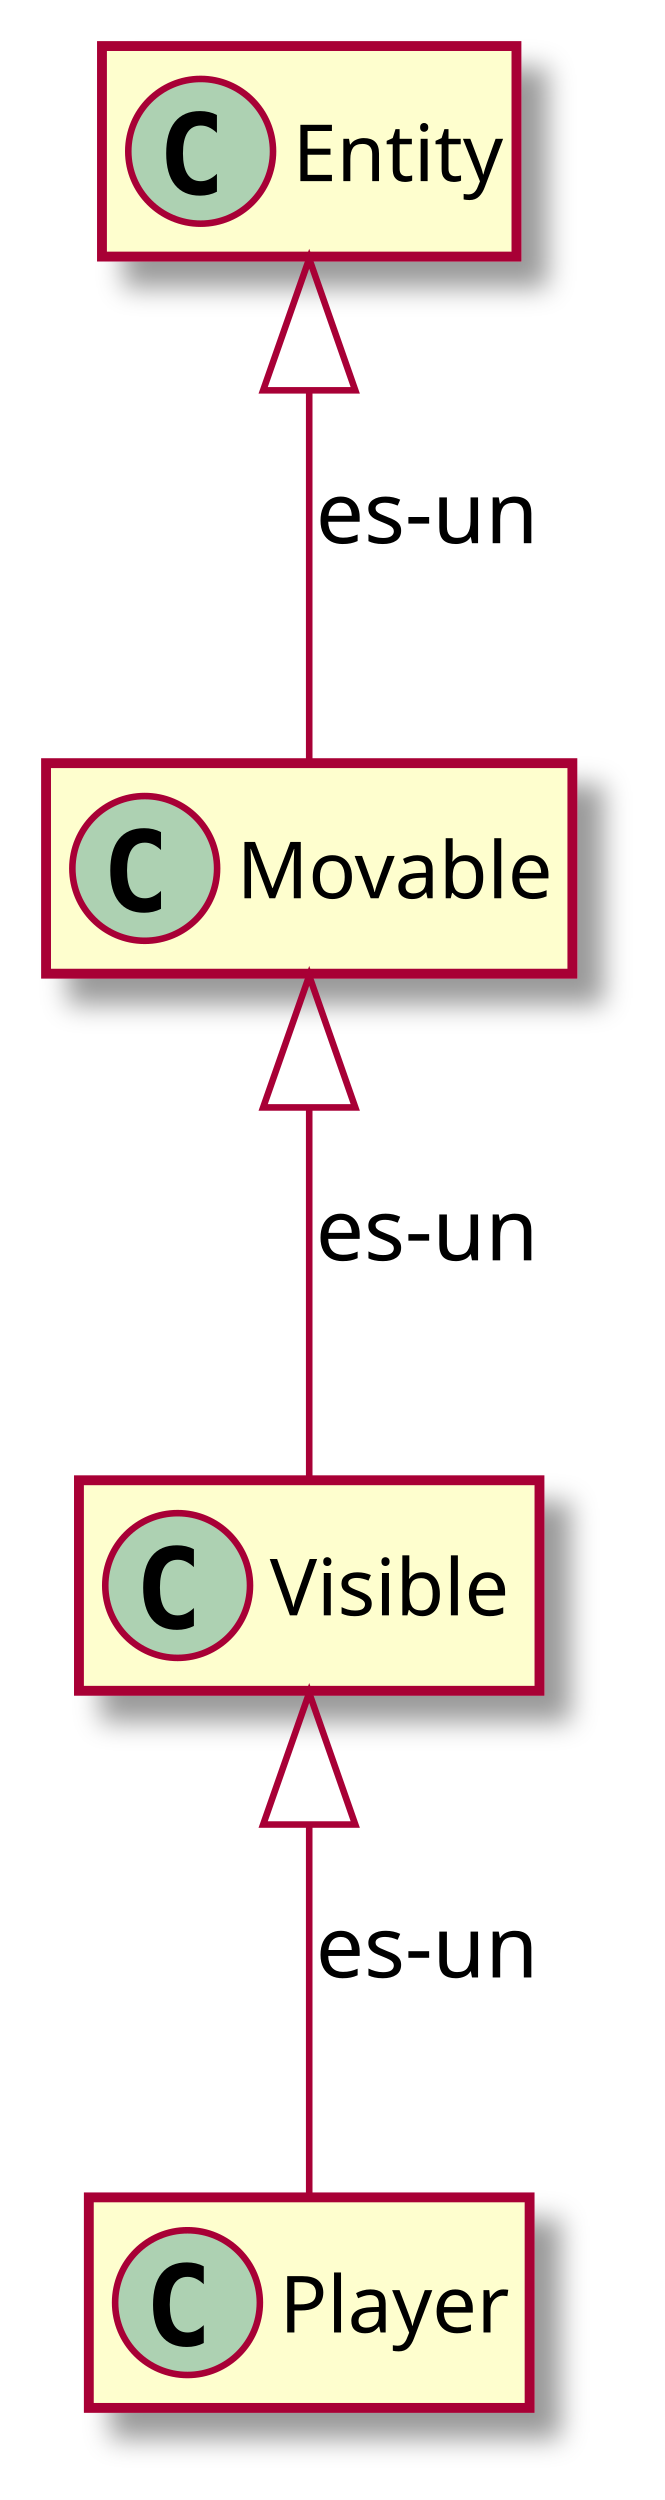
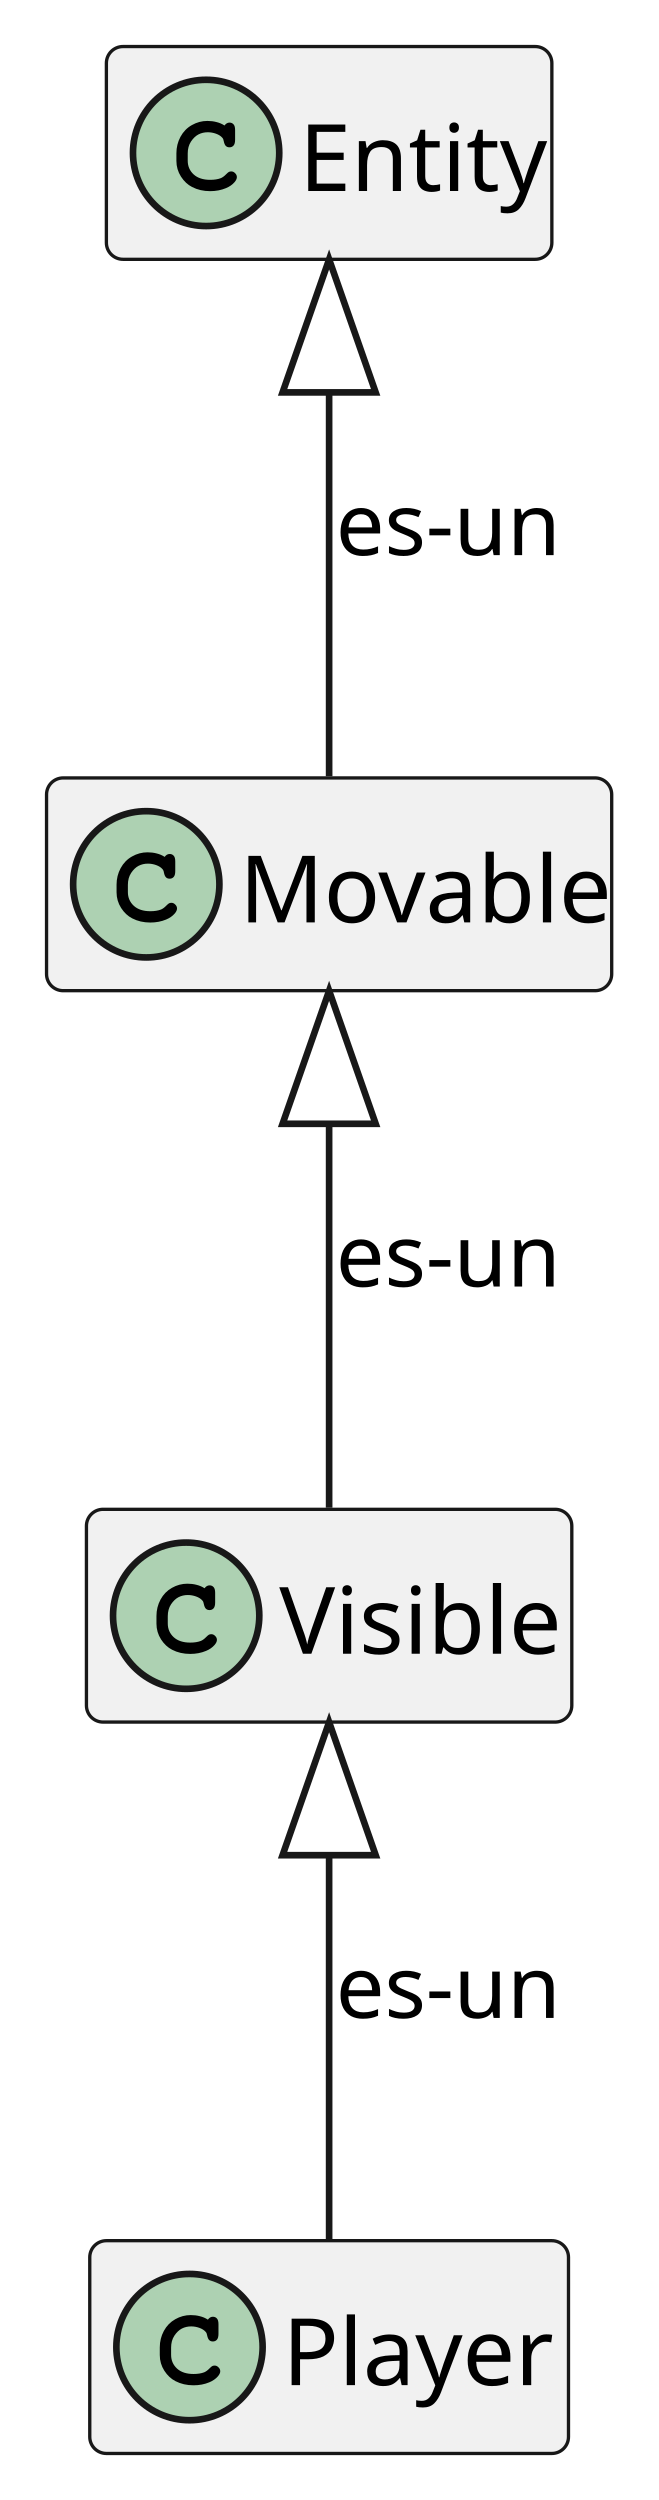
- <svg xmlns="http://www.w3.org/2000/svg" contentScriptType="application/ecmascript" contentStyleType="text/css" height="380px" preserveAspectRatio="none" style="width:101px;height:380px;background:#FFFFFF;" version="1.1" viewBox="0 0 101 380" width="101px" zoomAndPan="magnify">
-   <defs>
-     <filter height="300%" id="fay2261khjbpb" width="300%" x="-1" y="-1">
-       <feGaussianBlur result="blurOut" stdDeviation="2.0" />
-       <feColorMatrix in="blurOut" result="blurOut2" type="matrix" values="0 0 0 0 0 0 0 0 0 0 0 0 0 0 0 0 0 0 .4 0" />
-       <feOffset dx="4.0" dy="4.0" in="blurOut2" result="blurOut3" />
-       <feBlend in="SourceGraphic" in2="blurOut3" mode="normal" />
-     </filter>
-   </defs>
+ <svg xmlns="http://www.w3.org/2000/svg" contentStyleType="text/css" height="376px" preserveAspectRatio="none" style="width:99px;height:376px;background:#FFFFFF;" version="1.1" viewBox="0 0 99 376" width="99px" zoomAndPan="magnify">
+   <defs />
  <g>
-     <rect fill="#FEFECE" filter="url(#fay2261khjbpb)" height="32" id="Entity" style="stroke:#A80036;stroke-width:1.5;" width="63" x="15.5" y="7" />
-     <ellipse cx="30.5" cy="23" fill="#ADD1B2" rx="11" ry="11" style="stroke:#A80036;stroke-width:1.0;" />
-     <path d="M32.973,29.143 Q32.392,29.442 31.753,29.591 Q31.114,29.741 30.408,29.741 Q27.901,29.741 26.581,28.089 Q25.262,26.437 25.262,23.316 Q25.262,20.186 26.581,18.535 Q27.901,16.883 30.408,16.883 Q31.114,16.883 31.761,17.032 Q32.409,17.182 32.973,17.48 L32.973,20.203 Q32.342,19.622 31.749,19.352 Q31.155,19.082 30.524,19.082 Q29.18,19.082 28.495,20.149 Q27.81,21.216 27.81,23.316 Q27.81,25.408 28.495,26.474 Q29.18,27.541 30.524,27.541 Q31.155,27.541 31.749,27.271 Q32.342,27.002 32.973,26.42 Z " fill="#000000" />
-     <text fill="#000000" font-family="sans-serif" font-size="12" lengthAdjust="spacing" textLength="31" x="44.5" y="27.535">Entity</text>
-     <rect fill="#FEFECE" filter="url(#fay2261khjbpb)" height="32" id="Movable" style="stroke:#A80036;stroke-width:1.5;" width="80" x="7" y="116" />
-     <ellipse cx="22" cy="132" fill="#ADD1B2" rx="11" ry="11" style="stroke:#A80036;stroke-width:1.0;" />
-     <path d="M24.473,138.143 Q23.892,138.442 23.253,138.591 Q22.614,138.741 21.908,138.741 Q19.401,138.741 18.081,137.089 Q16.762,135.437 16.762,132.316 Q16.762,129.186 18.081,127.535 Q19.401,125.883 21.908,125.883 Q22.614,125.883 23.261,126.032 Q23.909,126.182 24.473,126.481 L24.473,129.203 Q23.842,128.622 23.249,128.352 Q22.655,128.083 22.024,128.083 Q20.68,128.083 19.995,129.149 Q19.31,130.216 19.31,132.316 Q19.31,134.408 19.995,135.474 Q20.68,136.541 22.024,136.541 Q22.655,136.541 23.249,136.271 Q23.842,136.001 24.473,135.42 Z " fill="#000000" />
-     <text fill="#000000" font-family="sans-serif" font-size="12" lengthAdjust="spacing" textLength="48" x="36" y="136.535">Movable</text>
-     <rect fill="#FEFECE" filter="url(#fay2261khjbpb)" height="32" id="Visible" style="stroke:#A80036;stroke-width:1.5;" width="70" x="12" y="225" />
-     <ellipse cx="27" cy="241" fill="#ADD1B2" rx="11" ry="11" style="stroke:#A80036;stroke-width:1.0;" />
-     <path d="M29.473,247.143 Q28.892,247.442 28.253,247.591 Q27.614,247.741 26.908,247.741 Q24.401,247.741 23.081,246.089 Q21.762,244.437 21.762,241.316 Q21.762,238.186 23.081,236.535 Q24.401,234.883 26.908,234.883 Q27.614,234.883 28.261,235.032 Q28.909,235.182 29.473,235.481 L29.473,238.203 Q28.842,237.622 28.249,237.352 Q27.655,237.083 27.024,237.083 Q25.68,237.083 24.995,238.149 Q24.31,239.216 24.31,241.316 Q24.31,243.408 24.995,244.474 Q25.68,245.541 27.024,245.541 Q27.655,245.541 28.249,245.271 Q28.842,245.001 29.473,244.42 Z " fill="#000000" />
-     <text fill="#000000" font-family="sans-serif" font-size="12" lengthAdjust="spacing" textLength="38" x="41" y="245.535">Visible</text>
-     <rect fill="#FEFECE" filter="url(#fay2261khjbpb)" height="32" id="Player" style="stroke:#A80036;stroke-width:1.5;" width="67" x="13.5" y="334" />
-     <ellipse cx="28.5" cy="350" fill="#ADD1B2" rx="11" ry="11" style="stroke:#A80036;stroke-width:1.0;" />
-     <path d="M30.973,356.143 Q30.392,356.442 29.753,356.591 Q29.114,356.741 28.408,356.741 Q25.901,356.741 24.581,355.089 Q23.262,353.437 23.262,350.316 Q23.262,347.187 24.581,345.535 Q25.901,343.883 28.408,343.883 Q29.114,343.883 29.761,344.032 Q30.409,344.182 30.973,344.481 L30.973,347.203 Q30.342,346.622 29.749,346.352 Q29.155,346.082 28.524,346.082 Q27.18,346.082 26.495,347.149 Q25.81,348.216 25.81,350.316 Q25.81,352.408 26.495,353.474 Q27.18,354.541 28.524,354.541 Q29.155,354.541 29.749,354.271 Q30.342,354.002 30.973,353.42 Z " fill="#000000" />
-     <text fill="#000000" font-family="sans-serif" font-size="12" lengthAdjust="spacing" textLength="35" x="42.5" y="354.535">Player</text>
-     <path codeLine="1" d="M47,59.45 C47,78.54 47,101.09 47,115.7 " fill="none" id="Entity-backto-Movable" style="stroke:#A80036;stroke-width:1.0;" />
-     <polygon fill="none" points="40,59.33,47,39.33,54,59.33,40,59.33" style="stroke:#A80036;stroke-width:1.0;" />
-     <text fill="#000000" font-family="sans-serif" font-size="13" lengthAdjust="spacing" textLength="38" x="48" y="82.568">es-un</text>
-     <path codeLine="2" d="M47,168.45 C47,187.54 47,210.09 47,224.7 " fill="none" id="Movable-backto-Visible" style="stroke:#A80036;stroke-width:1.0;" />
-     <polygon fill="none" points="40,168.33,47,148.33,54,168.33,40,168.33" style="stroke:#A80036;stroke-width:1.0;" />
-     <text fill="#000000" font-family="sans-serif" font-size="13" lengthAdjust="spacing" textLength="38" x="48" y="191.568">es-un</text>
-     <path codeLine="3" d="M47,277.45 C47,296.54 47,319.09 47,333.7 " fill="none" id="Visible-backto-Player" style="stroke:#A80036;stroke-width:1.0;" />
-     <polygon fill="none" points="40,277.33,47,257.33,54,277.33,40,277.33" style="stroke:#A80036;stroke-width:1.0;" />
-     <text fill="#000000" font-family="sans-serif" font-size="13" lengthAdjust="spacing" textLength="38" x="48" y="300.568">es-un</text>
+     <g id="elem_Entity">
+       <rect fill="#F1F1F1" height="32" id="Entity" rx="2.5" ry="2.5" style="stroke:#181818;stroke-width:0.5;" width="67" x="16" y="7" />
+       <ellipse cx="31" cy="23" fill="#ADD1B2" rx="11" ry="11" style="stroke:#181818;stroke-width:1.0;" />
+       <path d="M33.766,18.875 Q33.922,18.656 34.109,18.547 Q34.297,18.438 34.516,18.438 Q34.891,18.438 35.125,18.703 Q35.359,18.953 35.359,19.562 L35.359,21.016 Q35.359,21.625 35.125,21.891 Q34.891,22.156 34.516,22.156 Q34.172,22.156 33.969,21.953 Q33.766,21.766 33.656,21.25 Q33.609,20.891 33.422,20.703 Q33.094,20.328 32.484,20.109 Q31.875,19.891 31.25,19.891 Q30.484,19.891 29.844,20.219 Q29.219,20.547 28.719,21.297 Q28.234,22.047 28.234,23.078 L28.234,24.172 Q28.234,25.406 29.125,26.234 Q30.016,27.047 31.609,27.047 Q32.547,27.047 33.203,26.797 Q33.594,26.641 34.016,26.203 Q34.281,25.938 34.422,25.859 Q34.578,25.781 34.781,25.781 Q35.109,25.781 35.359,26.047 Q35.625,26.297 35.625,26.641 Q35.625,26.984 35.281,27.391 Q34.781,27.969 33.984,28.297 Q32.906,28.75 31.609,28.75 Q30.094,28.75 28.891,28.125 Q27.906,27.625 27.219,26.562 Q26.531,25.484 26.531,24.203 L26.531,23.047 Q26.531,21.719 27.141,20.578 Q27.766,19.422 28.859,18.812 Q29.953,18.188 31.188,18.188 Q31.922,18.188 32.562,18.359 Q33.219,18.516 33.766,18.875 Z " fill="#000000" />
+       <text fill="#000000" font-family="sans-serif" font-size="14" lengthAdjust="spacing" textLength="35" x="45" y="28.729">Entity</text>
+     </g>
+     <g id="elem_Movable">
+       <rect fill="#F1F1F1" height="32" id="Movable" rx="2.5" ry="2.5" style="stroke:#181818;stroke-width:0.5;" width="85" x="7" y="117" />
+       <ellipse cx="22" cy="133" fill="#ADD1B2" rx="11" ry="11" style="stroke:#181818;stroke-width:1.0;" />
+       <path d="M24.766,128.875 Q24.922,128.656 25.109,128.547 Q25.297,128.438 25.516,128.438 Q25.891,128.438 26.125,128.703 Q26.359,128.953 26.359,129.562 L26.359,131.016 Q26.359,131.625 26.125,131.891 Q25.891,132.156 25.516,132.156 Q25.172,132.156 24.969,131.953 Q24.766,131.766 24.656,131.25 Q24.609,130.891 24.422,130.703 Q24.094,130.328 23.484,130.109 Q22.875,129.891 22.25,129.891 Q21.484,129.891 20.844,130.219 Q20.219,130.547 19.719,131.297 Q19.234,132.047 19.234,133.078 L19.234,134.172 Q19.234,135.406 20.125,136.234 Q21.016,137.047 22.609,137.047 Q23.547,137.047 24.203,136.797 Q24.594,136.641 25.016,136.203 Q25.281,135.938 25.422,135.859 Q25.578,135.781 25.781,135.781 Q26.109,135.781 26.359,136.047 Q26.625,136.297 26.625,136.641 Q26.625,136.984 26.281,137.391 Q25.781,137.969 24.984,138.297 Q23.906,138.75 22.609,138.75 Q21.094,138.75 19.891,138.125 Q18.906,137.625 18.219,136.562 Q17.531,135.484 17.531,134.203 L17.531,133.047 Q17.531,131.719 18.141,130.578 Q18.766,129.422 19.859,128.812 Q20.953,128.188 22.188,128.188 Q22.922,128.188 23.562,128.359 Q24.219,128.516 24.766,128.875 Z " fill="#000000" />
+       <text fill="#000000" font-family="sans-serif" font-size="14" lengthAdjust="spacing" textLength="53" x="36" y="138.728">Movable</text>
+     </g>
+     <g id="elem_Visible">
+       <rect fill="#F1F1F1" height="32" id="Visible" rx="2.5" ry="2.5" style="stroke:#181818;stroke-width:0.5;" width="73" x="13" y="227" />
+       <ellipse cx="28" cy="243" fill="#ADD1B2" rx="11" ry="11" style="stroke:#181818;stroke-width:1.0;" />
+       <path d="M30.766,238.875 Q30.922,238.656 31.109,238.547 Q31.297,238.438 31.516,238.438 Q31.891,238.438 32.125,238.703 Q32.359,238.953 32.359,239.562 L32.359,241.016 Q32.359,241.625 32.125,241.891 Q31.891,242.156 31.516,242.156 Q31.172,242.156 30.969,241.953 Q30.766,241.766 30.656,241.25 Q30.609,240.891 30.422,240.703 Q30.094,240.328 29.484,240.109 Q28.875,239.891 28.25,239.891 Q27.484,239.891 26.844,240.219 Q26.219,240.547 25.719,241.297 Q25.234,242.047 25.234,243.078 L25.234,244.172 Q25.234,245.406 26.125,246.234 Q27.016,247.047 28.609,247.047 Q29.547,247.047 30.203,246.797 Q30.594,246.641 31.016,246.203 Q31.281,245.938 31.422,245.859 Q31.578,245.781 31.781,245.781 Q32.109,245.781 32.359,246.047 Q32.625,246.297 32.625,246.641 Q32.625,246.984 32.281,247.391 Q31.781,247.969 30.984,248.297 Q29.906,248.75 28.609,248.75 Q27.094,248.75 25.891,248.125 Q24.906,247.625 24.219,246.562 Q23.531,245.484 23.531,244.203 L23.531,243.047 Q23.531,241.719 24.141,240.578 Q24.766,239.422 25.859,238.812 Q26.953,238.188 28.188,238.188 Q28.922,238.188 29.562,238.359 Q30.219,238.516 30.766,238.875 Z " fill="#000000" />
+       <text fill="#000000" font-family="sans-serif" font-size="14" lengthAdjust="spacing" textLength="41" x="42" y="248.728">Visible</text>
+     </g>
+     <g id="elem_Player">
+       <rect fill="#F1F1F1" height="32" id="Player" rx="2.5" ry="2.5" style="stroke:#181818;stroke-width:0.5;" width="72" x="13.5" y="337" />
+       <ellipse cx="28.5" cy="353" fill="#ADD1B2" rx="11" ry="11" style="stroke:#181818;stroke-width:1.0;" />
+       <path d="M31.266,348.875 Q31.422,348.656 31.609,348.547 Q31.797,348.438 32.016,348.438 Q32.391,348.438 32.625,348.703 Q32.859,348.953 32.859,349.562 L32.859,351.016 Q32.859,351.625 32.625,351.891 Q32.391,352.156 32.016,352.156 Q31.672,352.156 31.469,351.953 Q31.266,351.766 31.156,351.25 Q31.109,350.891 30.922,350.703 Q30.594,350.328 29.984,350.109 Q29.375,349.891 28.75,349.891 Q27.984,349.891 27.344,350.219 Q26.719,350.547 26.219,351.297 Q25.734,352.047 25.734,353.078 L25.734,354.172 Q25.734,355.406 26.625,356.234 Q27.516,357.047 29.109,357.047 Q30.047,357.047 30.703,356.797 Q31.094,356.641 31.516,356.203 Q31.781,355.938 31.922,355.859 Q32.078,355.781 32.281,355.781 Q32.609,355.781 32.859,356.047 Q33.125,356.297 33.125,356.641 Q33.125,356.984 32.781,357.391 Q32.281,357.969 31.484,358.297 Q30.406,358.75 29.109,358.75 Q27.594,358.75 26.391,358.125 Q25.406,357.625 24.719,356.562 Q24.031,355.484 24.031,354.203 L24.031,353.047 Q24.031,351.719 24.641,350.578 Q25.266,349.422 26.359,348.812 Q27.453,348.188 28.688,348.188 Q29.422,348.188 30.062,348.359 Q30.719,348.516 31.266,348.875 Z " fill="#000000" />
+       <text fill="#000000" font-family="sans-serif" font-size="14" lengthAdjust="spacing" textLength="40" x="42.5" y="358.728">Player</text>
+     </g>
+     <g id="link_Entity_Movable">
+       <path codeLine="1" d="M49.5,59.11 C49.5,78.61 49.5,101.85 49.5,116.76 " fill="none" id="Entity-backto-Movable" style="stroke:#181818;stroke-width:1.0;" />
+       <polygon fill="none" points="42.5,59.02,49.5,39.02,56.5,59.02,42.5,59.02" style="stroke:#181818;stroke-width:1.0;" />
+       <text fill="#000000" font-family="sans-serif" font-size="13" lengthAdjust="spacing" textLength="32" x="50.5" y="83.495">es-un</text>
+     </g>
+     <g id="link_Movable_Visible">
+       <path codeLine="2" d="M49.5,169.11 C49.5,188.61 49.5,211.85 49.5,226.76 " fill="none" id="Movable-backto-Visible" style="stroke:#181818;stroke-width:1.0;" />
+       <polygon fill="none" points="42.5,169.02,49.5,149.02,56.5,169.02,42.5,169.02" style="stroke:#181818;stroke-width:1.0;" />
+       <text fill="#000000" font-family="sans-serif" font-size="13" lengthAdjust="spacing" textLength="32" x="50.5" y="193.495">es-un</text>
+     </g>
+     <g id="link_Visible_Player">
+       <path codeLine="3" d="M49.5,279.11 C49.5,298.61 49.5,321.85 49.5,336.76 " fill="none" id="Visible-backto-Player" style="stroke:#181818;stroke-width:1.0;" />
+       <polygon fill="none" points="42.5,279.02,49.5,259.02,56.5,279.02,42.5,279.02" style="stroke:#181818;stroke-width:1.0;" />
+       <text fill="#000000" font-family="sans-serif" font-size="13" lengthAdjust="spacing" textLength="32" x="50.5" y="303.495">es-un</text>
+     </g>
  </g>
</svg>
